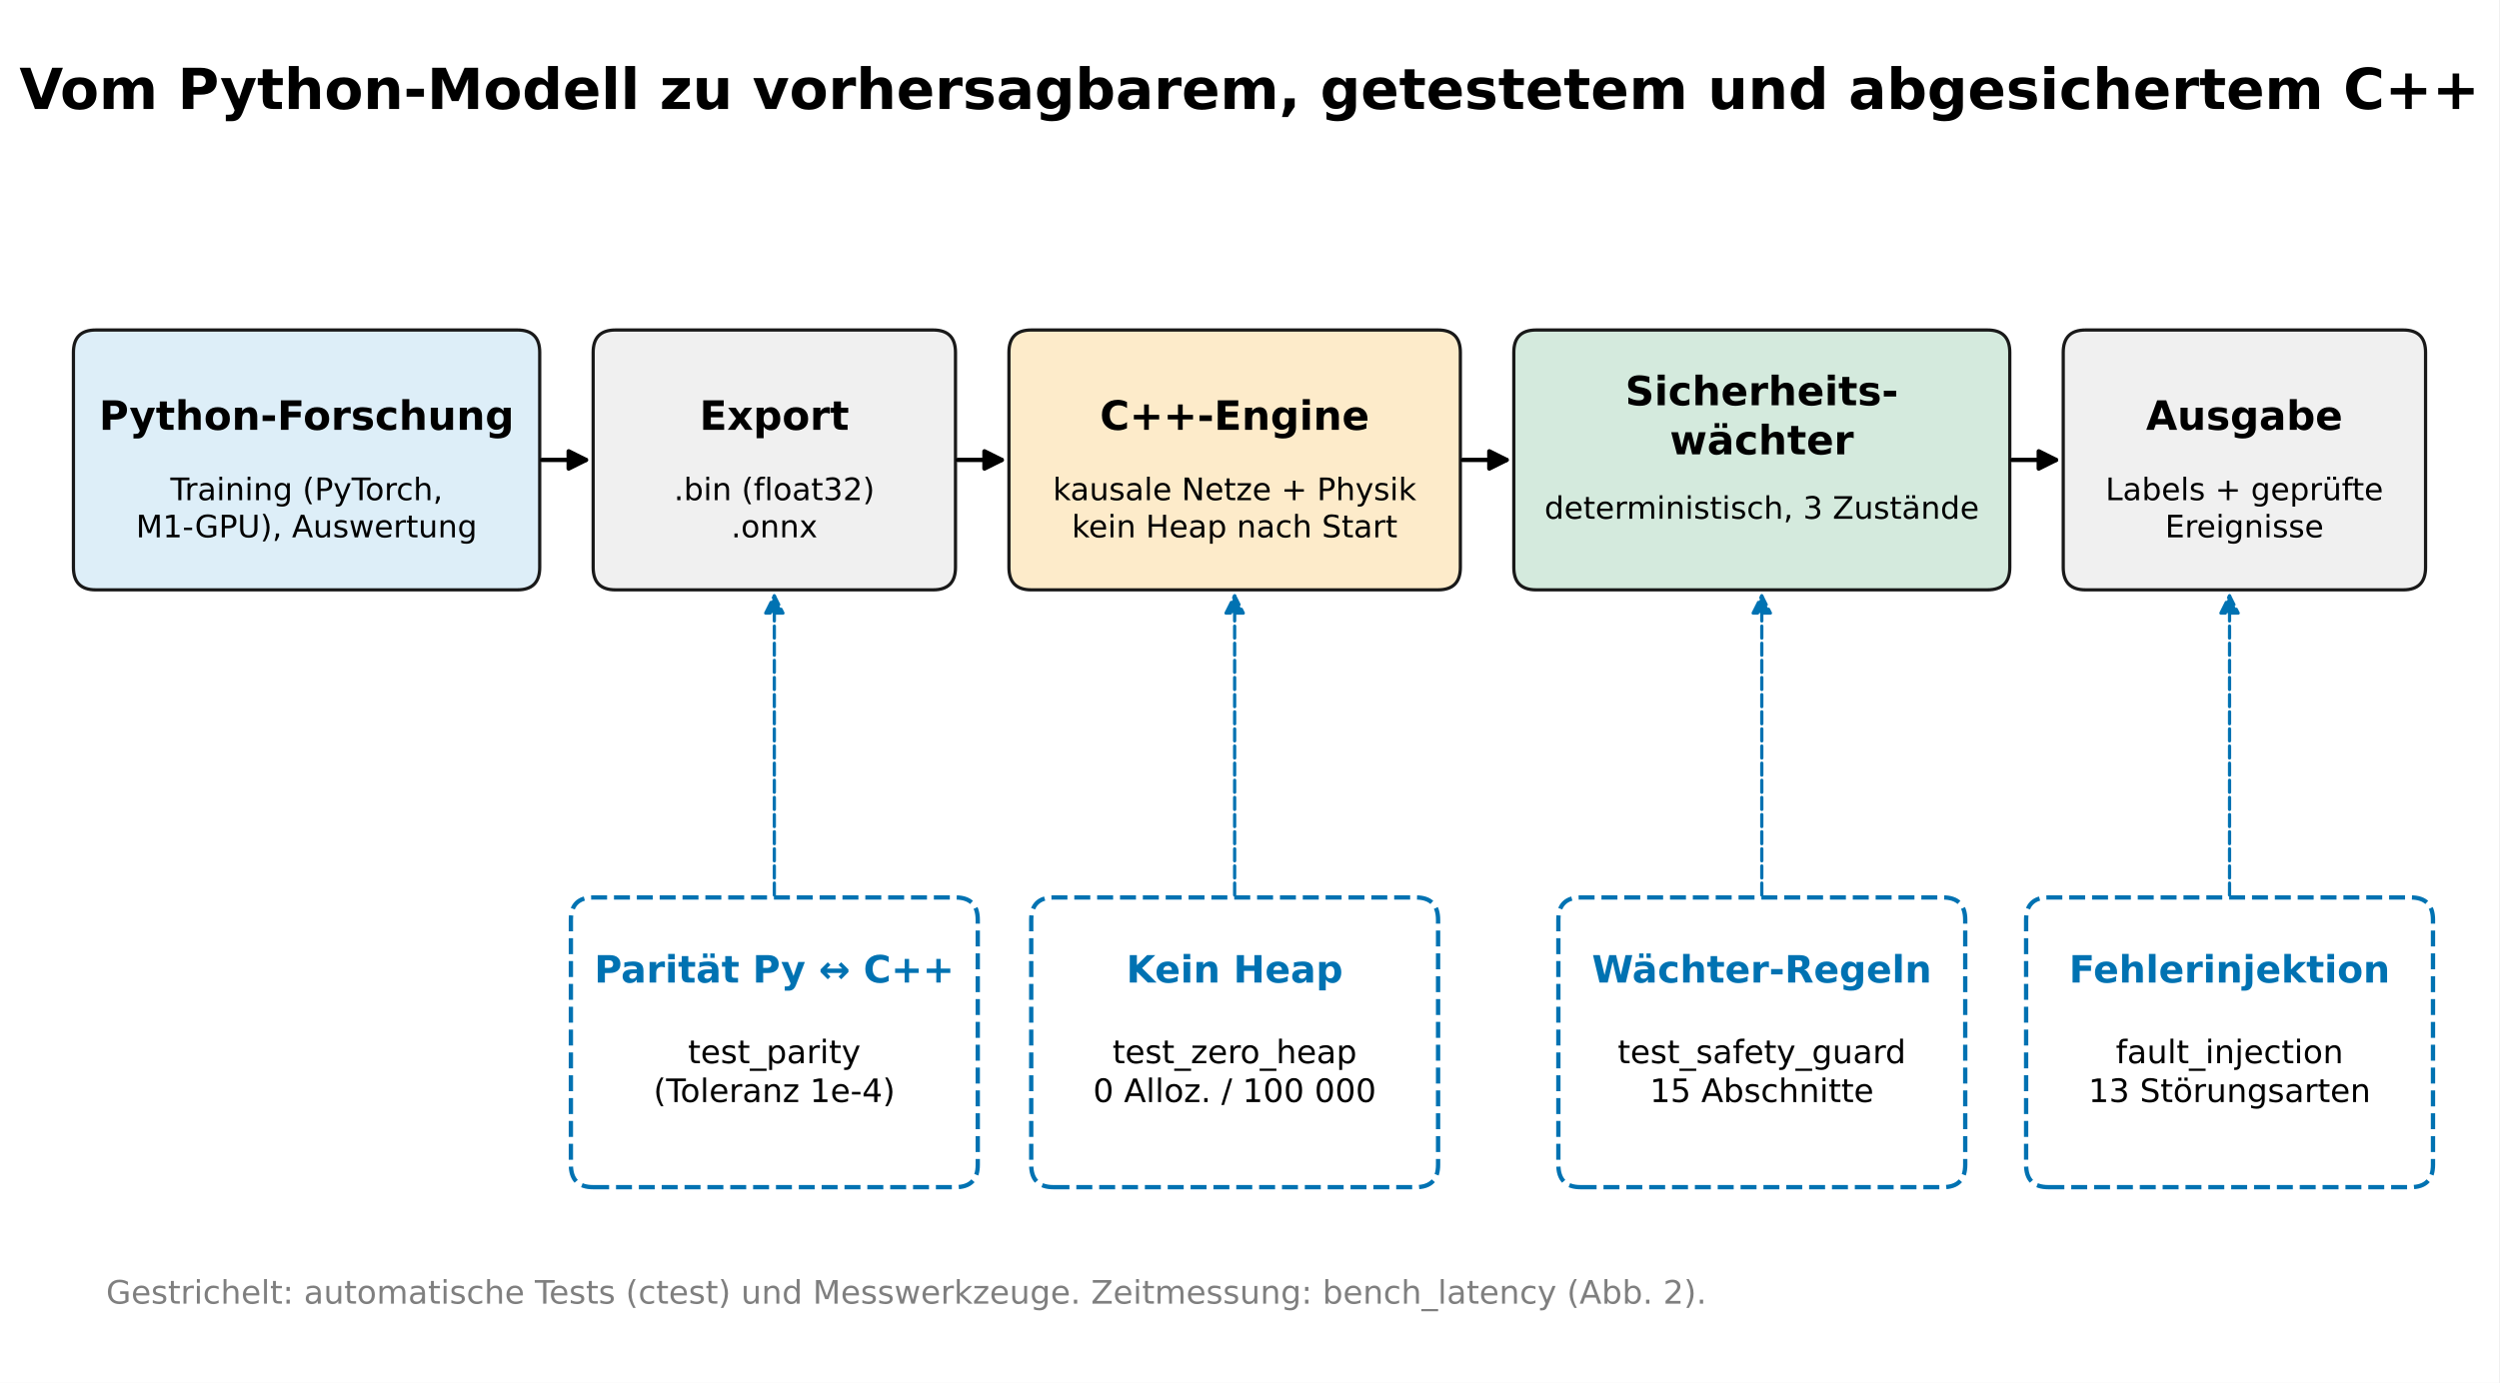
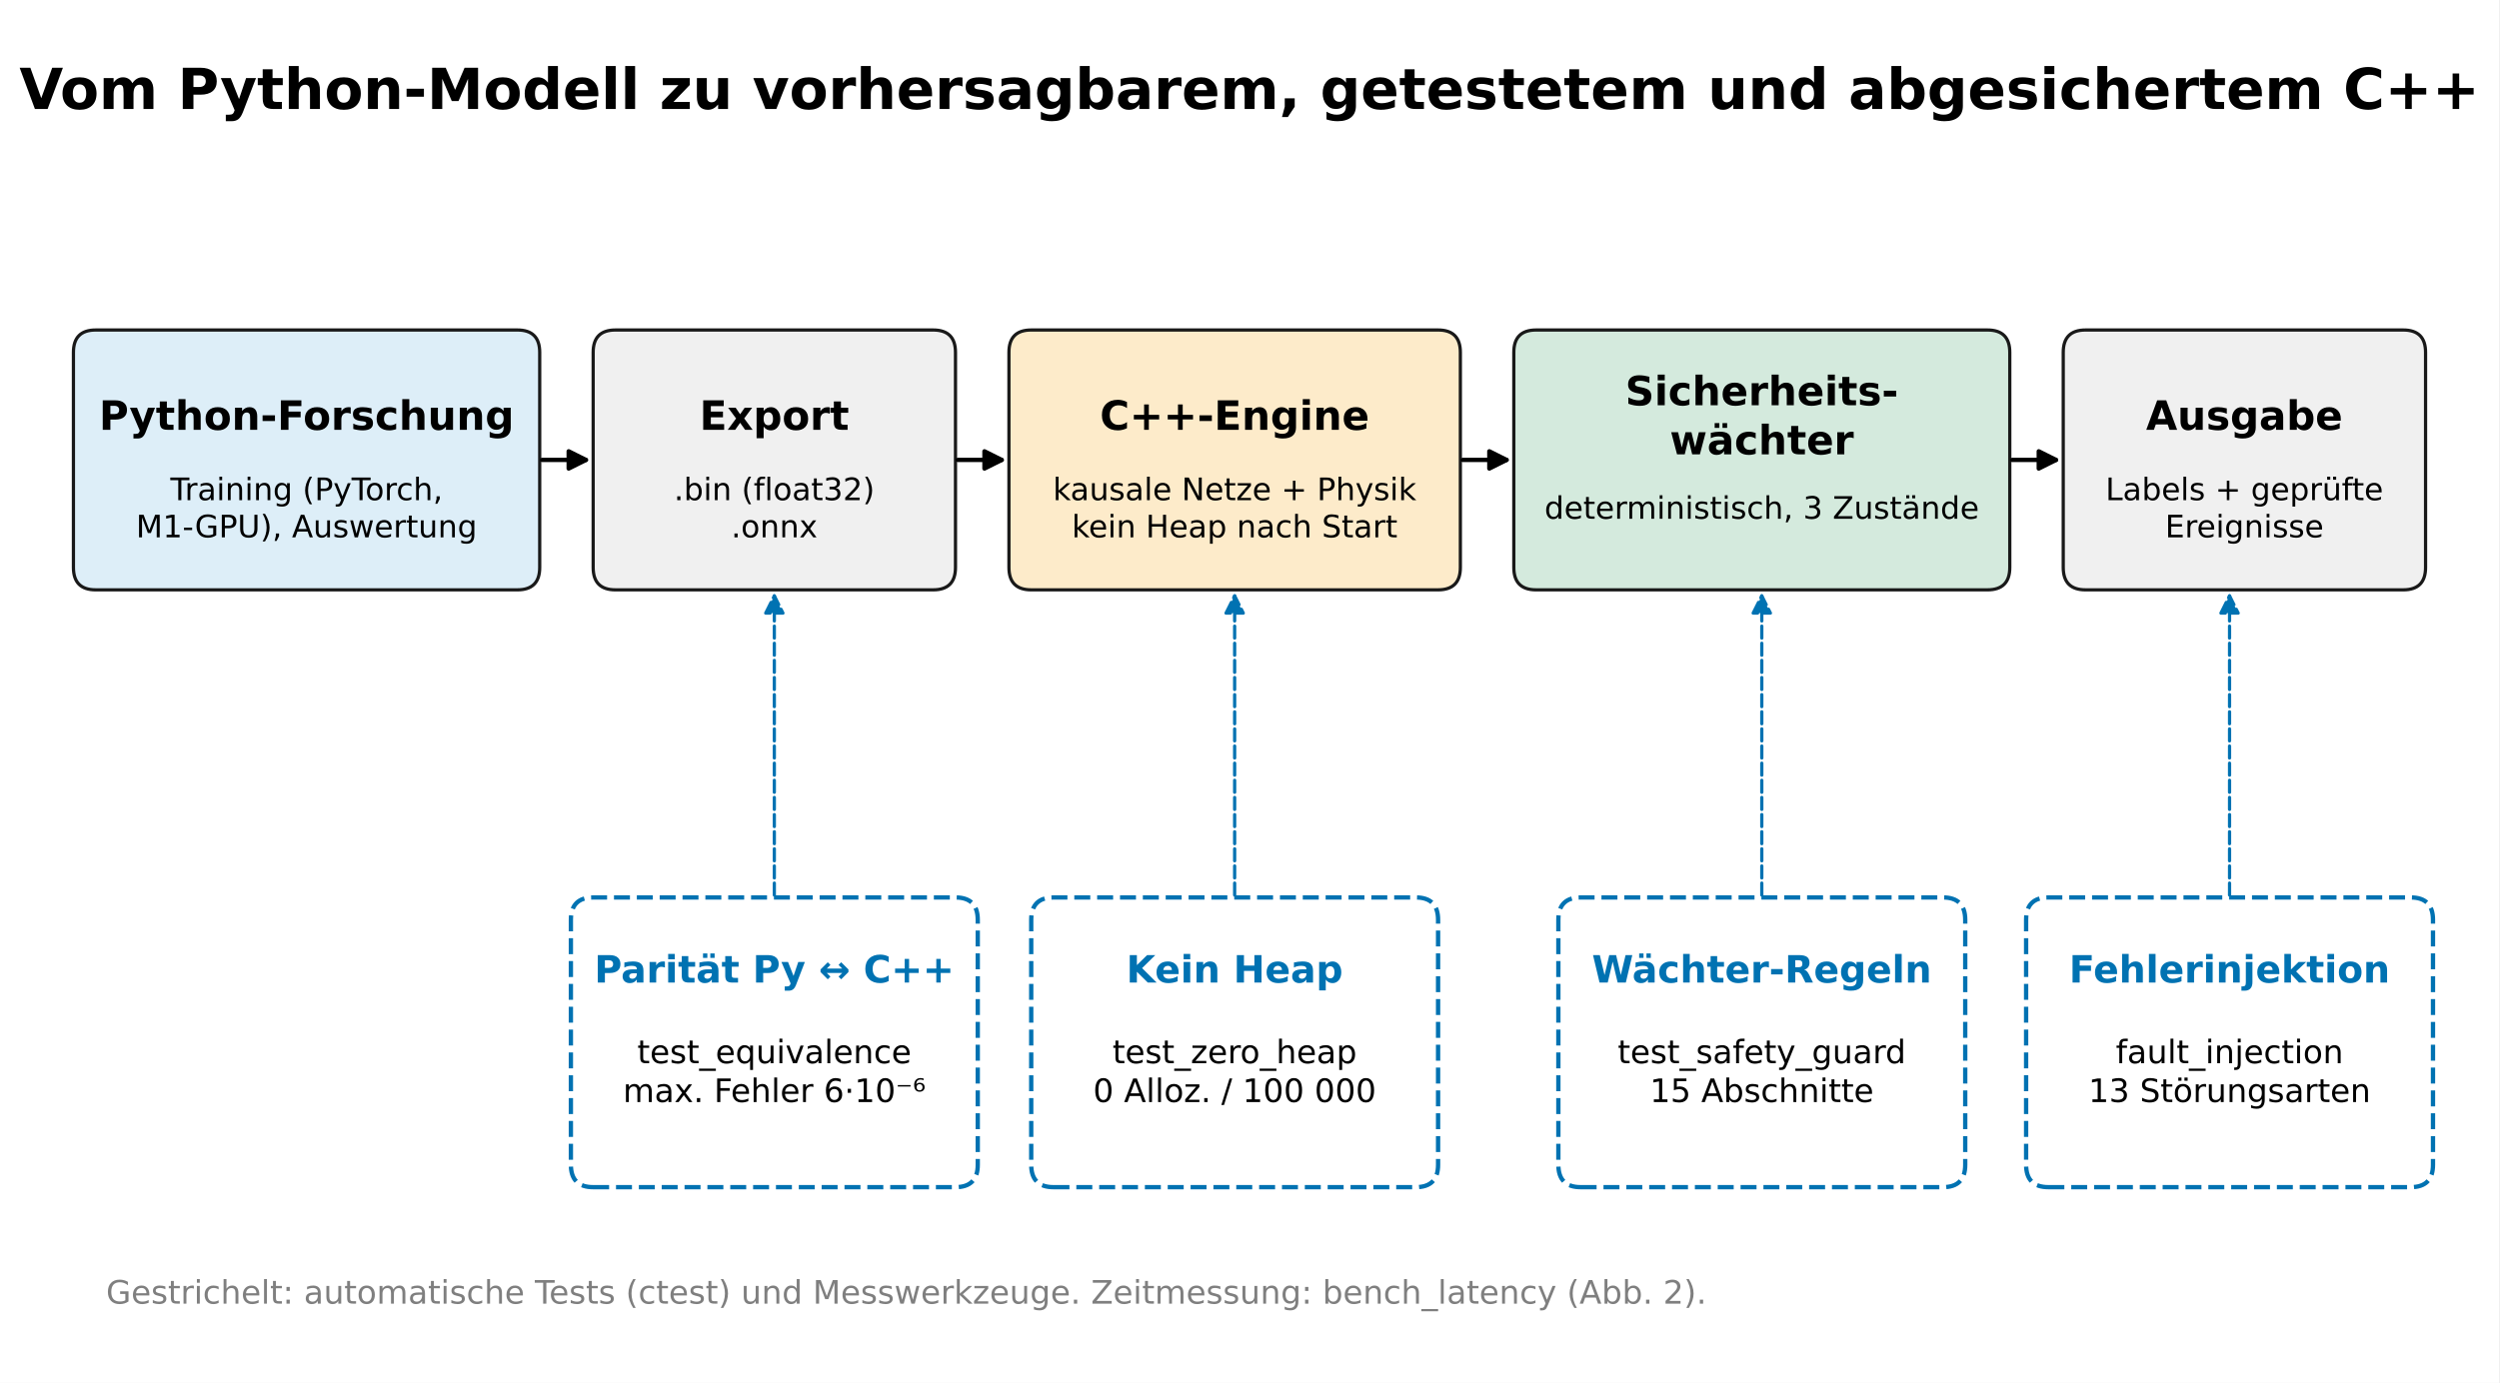
<svg xmlns="http://www.w3.org/2000/svg" width="927.47pt" height="513.36pt" viewBox="0 0 927.47 513.36" version="1.1">
  <defs>
    <style type="text/css">*{stroke-linejoin: round; stroke-linecap: butt}</style>
  </defs>
  <g id="figure_1">
    <g id="patch_1">
      <path d="M 0 513.36  L 927.47 513.36  L 927.47 -0  L 0 -0  z " style="fill: #ffffff" />
    </g>
    <g id="axes_1">
      <g id="patch_2">
-         <path d="M 35.522 218.981  L 192.037 218.981  Q 200.304 218.981 200.304 210.665  L 200.304 130.831  Q 200.304 122.515 192.037 122.515  L 35.522 122.515  Q 27.255 122.515 27.255 130.831  L 27.255 210.665  Q 27.255 218.981 35.522 218.981  z " clip-path="url(#pc243f5fcad)" style="fill: #d9ecf7; opacity: 0.9; stroke: #000000; stroke-width: 1.2; stroke-linejoin: miter" />
+         <path d="M 35.522 218.981  L 192.037 218.981  Q 200.304 218.981 200.304 210.665  L 200.304 130.831  Q 200.304 122.515 192.037 122.515  L 35.522 122.515  Q 27.255 122.515 27.255 130.831  L 27.255 210.665  Q 27.255 218.981 35.522 218.981  z " clip-path="url(#pa1112a26c0)" style="fill: #d9ecf7; opacity: 0.9; stroke: #000000; stroke-width: 1.2; stroke-linejoin: miter" />
      </g>
      <g id="patch_3">
-         <path d="M 228.411 218.981  L 346.348 218.981  Q 354.615 218.981 354.615 210.665  L 354.615 130.831  Q 354.615 122.515 346.348 122.515  L 228.411 122.515  Q 220.144 122.515 220.144 130.831  L 220.144 210.665  Q 220.144 218.981 228.411 218.981  z " clip-path="url(#pc243f5fcad)" style="fill: #eeeeee; opacity: 0.9; stroke: #000000; stroke-width: 1.2; stroke-linejoin: miter" />
+         <path d="M 228.411 218.981  L 346.348 218.981  Q 354.615 218.981 354.615 210.665  L 354.615 130.831  Q 354.615 122.515 346.348 122.515  L 228.411 122.515  Q 220.144 122.515 220.144 130.831  L 220.144 210.665  Q 220.144 218.981 228.411 218.981  z " clip-path="url(#pa1112a26c0)" style="fill: #eeeeee; opacity: 0.9; stroke: #000000; stroke-width: 1.2; stroke-linejoin: miter" />
      </g>
      <g id="patch_4">
-         <path d="M 382.722 218.981  L 533.726 218.981  Q 541.993 218.981 541.993 210.665  L 541.993 130.831  Q 541.993 122.515 533.726 122.515  L 382.722 122.515  Q 374.455 122.515 374.455 130.831  L 374.455 210.665  Q 374.455 218.981 382.722 218.981  z " clip-path="url(#pc243f5fcad)" style="fill: #fde9c4; opacity: 0.9; stroke: #000000; stroke-width: 1.2; stroke-linejoin: miter" />
+         <path d="M 382.722 218.981  L 533.726 218.981  Q 541.993 218.981 541.993 210.665  L 541.993 130.831  Q 541.993 122.515 533.726 122.515  L 382.722 122.515  Q 374.455 122.515 374.455 130.831  L 374.455 210.665  Q 374.455 218.981 382.722 218.981  z " clip-path="url(#pa1112a26c0)" style="fill: #fde9c4; opacity: 0.9; stroke: #000000; stroke-width: 1.2; stroke-linejoin: miter" />
      </g>
      <g id="patch_5">
-         <path d="M 570.1 218.981  L 737.637 218.981  Q 745.904 218.981 745.904 210.665  L 745.904 130.831  Q 745.904 122.515 737.637 122.515  L 570.1 122.515  Q 561.833 122.515 561.833 130.831  L 561.833 210.665  Q 561.833 218.981 570.1 218.981  z " clip-path="url(#pc243f5fcad)" style="fill: #cfe8d9; opacity: 0.9; stroke: #000000; stroke-width: 1.2; stroke-linejoin: miter" />
+         <path d="M 570.1 218.981  L 737.637 218.981  Q 745.904 218.981 745.904 210.665  L 745.904 130.831  Q 745.904 122.515 737.637 122.515  L 570.1 122.515  Q 561.833 122.515 561.833 130.831  L 561.833 210.665  Q 561.833 218.981 570.1 218.981  z " clip-path="url(#pa1112a26c0)" style="fill: #cfe8d9; opacity: 0.9; stroke: #000000; stroke-width: 1.2; stroke-linejoin: miter" />
      </g>
      <g id="patch_6">
-         <path d="M 774.011 218.981  L 891.948 218.981  Q 900.215 218.981 900.215 210.665  L 900.215 130.831  Q 900.215 122.515 891.948 122.515  L 774.011 122.515  Q 765.744 122.515 765.744 130.831  L 765.744 210.665  Q 765.744 218.981 774.011 218.981  z " clip-path="url(#pc243f5fcad)" style="fill: #eeeeee; opacity: 0.9; stroke: #000000; stroke-width: 1.2; stroke-linejoin: miter" />
+         <path d="M 774.011 218.981  L 891.948 218.981  Q 900.215 218.981 900.215 210.665  L 900.215 130.831  Q 900.215 122.515 891.948 122.515  L 774.011 122.515  Q 765.744 122.515 765.744 130.831  L 765.744 210.665  Q 765.744 218.981 774.011 218.981  z " clip-path="url(#pa1112a26c0)" style="fill: #eeeeee; opacity: 0.9; stroke: #000000; stroke-width: 1.2; stroke-linejoin: miter" />
      </g>
      <g id="patch_7">
-         <path d="M 220.144 440.741  L 354.615 440.741  Q 362.882 440.741 362.882 432.425  L 362.882 341.503  Q 362.882 333.187 354.615 333.187  L 220.144 333.187  Q 211.877 333.187 211.877 341.503  L 211.877 432.425  Q 211.877 440.741 220.144 440.741  z " clip-path="url(#pc243f5fcad)" style="fill: #ffffff; stroke-dasharray: 5.92,2.56; stroke-dashoffset: 0; stroke: #0072b2; stroke-width: 1.6; stroke-linejoin: miter" />
+         <path d="M 220.144 440.741  L 354.615 440.741  Q 362.882 440.741 362.882 432.425  L 362.882 341.503  Q 362.882 333.187 354.615 333.187  L 220.144 333.187  Q 211.877 333.187 211.877 341.503  L 211.877 432.425  Q 211.877 440.741 220.144 440.741  z " clip-path="url(#pa1112a26c0)" style="fill: #ffffff; stroke-dasharray: 5.92,2.56; stroke-dashoffset: 0; stroke: #0072b2; stroke-width: 1.6; stroke-linejoin: miter" />
      </g>
      <g id="patch_8">
-         <path d="M 390.988 440.741  L 525.46 440.741  Q 533.726 440.741 533.726 432.425  L 533.726 341.503  Q 533.726 333.187 525.46 333.187  L 390.988 333.187  Q 382.722 333.187 382.722 341.503  L 382.722 432.425  Q 382.722 440.741 390.988 440.741  z " clip-path="url(#pc243f5fcad)" style="fill: #ffffff; stroke-dasharray: 5.92,2.56; stroke-dashoffset: 0; stroke: #0072b2; stroke-width: 1.6; stroke-linejoin: miter" />
+         <path d="M 390.988 440.741  L 525.46 440.741  Q 533.726 440.741 533.726 432.425  L 533.726 341.503  Q 533.726 333.187 525.46 333.187  L 390.988 333.187  Q 382.722 333.187 382.722 341.503  L 382.722 432.425  Q 382.722 440.741 390.988 440.741  z " clip-path="url(#pa1112a26c0)" style="fill: #ffffff; stroke-dasharray: 5.92,2.56; stroke-dashoffset: 0; stroke: #0072b2; stroke-width: 1.6; stroke-linejoin: miter" />
      </g>
      <g id="patch_9">
-         <path d="M 586.633 440.741  L 721.104 440.741  Q 729.371 440.741 729.371 432.425  L 729.371 341.503  Q 729.371 333.187 721.104 333.187  L 586.633 333.187  Q 578.366 333.187 578.366 341.503  L 578.366 432.425  Q 578.366 440.741 586.633 440.741  z " clip-path="url(#pc243f5fcad)" style="fill: #ffffff; stroke-dasharray: 5.92,2.56; stroke-dashoffset: 0; stroke: #0072b2; stroke-width: 1.6; stroke-linejoin: miter" />
+         <path d="M 586.633 440.741  L 721.104 440.741  Q 729.371 440.741 729.371 432.425  L 729.371 341.503  Q 729.371 333.187 721.104 333.187  L 586.633 333.187  Q 578.366 333.187 578.366 341.503  L 578.366 432.425  Q 578.366 440.741 586.633 440.741  z " clip-path="url(#pa1112a26c0)" style="fill: #ffffff; stroke-dasharray: 5.92,2.56; stroke-dashoffset: 0; stroke: #0072b2; stroke-width: 1.6; stroke-linejoin: miter" />
      </g>
      <g id="patch_10">
-         <path d="M 760.233 440.741  L 894.704 440.741  Q 902.971 440.741 902.971 432.425  L 902.971 341.503  Q 902.971 333.187 894.704 333.187  L 760.233 333.187  Q 751.966 333.187 751.966 341.503  L 751.966 432.425  Q 751.966 440.741 760.233 440.741  z " clip-path="url(#pc243f5fcad)" style="fill: #ffffff; stroke-dasharray: 5.92,2.56; stroke-dashoffset: 0; stroke: #0072b2; stroke-width: 1.6; stroke-linejoin: miter" />
+         <path d="M 760.233 440.741  L 894.704 440.741  Q 902.971 440.741 902.971 432.425  L 902.971 341.503  Q 902.971 333.187 894.704 333.187  L 760.233 333.187  Q 751.966 333.187 751.966 341.503  L 751.966 432.425  Q 751.966 440.741 760.233 440.741  z " clip-path="url(#pa1112a26c0)" style="fill: #ffffff; stroke-dasharray: 5.92,2.56; stroke-dashoffset: 0; stroke: #0072b2; stroke-width: 1.6; stroke-linejoin: miter" />
      </g>
      <g id="text_1">
        <text style="font-weight: 700; font-size: 15px; font-family: 'DejaVu Sans', 'Bitstream Vera Sans', 'Computer Modern Sans Serif', 'Lucida Grande', 'Verdana', 'Geneva', 'Lucid', 'Arial', 'Helvetica', 'Avant Garde', sans-serif; text-anchor: middle" x="113.78" y="159.565" transform="rotate(-0 113.7795 159.5654)">Python-Forschung</text>
      </g>
      <g id="text_2">
        <text style="font-size: 11.5px; font-family: 'DejaVu Sans', 'Bitstream Vera Sans', 'Computer Modern Sans Serif', 'Lucida Grande', 'Verdana', 'Geneva', 'Lucid', 'Arial', 'Helvetica', 'Avant Garde', sans-serif" transform="translate(63.22714 185.6842)">Training (PyTorch,</text>
        <text style="font-size: 11.5px; font-family: 'DejaVu Sans', 'Bitstream Vera Sans', 'Computer Modern Sans Serif', 'Lucida Grande', 'Verdana', 'Geneva', 'Lucid', 'Arial', 'Helvetica', 'Avant Garde', sans-serif" transform="translate(50.47651 199.4865)">M1-GPU), Auswertung</text>
      </g>
      <g id="text_3">
        <text style="font-weight: 700; font-size: 15px; font-family: 'DejaVu Sans', 'Bitstream Vera Sans', 'Computer Modern Sans Serif', 'Lucida Grande', 'Verdana', 'Geneva', 'Lucid', 'Arial', 'Helvetica', 'Avant Garde', sans-serif; text-anchor: middle" x="287.38" y="159.565" transform="rotate(-0 287.3795 159.5648)">Export</text>
      </g>
      <g id="text_4">
        <text style="font-size: 11.5px; font-family: 'DejaVu Sans', 'Bitstream Vera Sans', 'Computer Modern Sans Serif', 'Lucida Grande', 'Verdana', 'Geneva', 'Lucid', 'Arial', 'Helvetica', 'Avant Garde', sans-serif" transform="translate(250.1114 185.6842)">.bin (float32)</text>
        <text style="font-size: 11.5px; font-family: 'DejaVu Sans', 'Bitstream Vera Sans', 'Computer Modern Sans Serif', 'Lucida Grande', 'Verdana', 'Geneva', 'Lucid', 'Arial', 'Helvetica', 'Avant Garde', sans-serif" transform="translate(271.3424 199.4865)">.onnx</text>
      </g>
      <g id="text_5">
        <text style="font-weight: 700; font-size: 15px; font-family: 'DejaVu Sans', 'Bitstream Vera Sans', 'Computer Modern Sans Serif', 'Lucida Grande', 'Verdana', 'Geneva', 'Lucid', 'Arial', 'Helvetica', 'Avant Garde', sans-serif; text-anchor: middle" x="458.224" y="159.565" transform="rotate(-0 458.224 159.5654)">C++-Engine</text>
      </g>
      <g id="text_6">
        <text style="font-size: 11.5px; font-family: 'DejaVu Sans', 'Bitstream Vera Sans', 'Computer Modern Sans Serif', 'Lucida Grande', 'Verdana', 'Geneva', 'Lucid', 'Arial', 'Helvetica', 'Avant Garde', sans-serif" transform="translate(390.7855 185.6838)">kausale Netze + Physik</text>
        <text style="font-size: 11.5px; font-family: 'DejaVu Sans', 'Bitstream Vera Sans', 'Computer Modern Sans Serif', 'Lucida Grande', 'Verdana', 'Geneva', 'Lucid', 'Arial', 'Helvetica', 'Avant Garde', sans-serif" transform="translate(397.7816 199.4869)">kein Heap nach Start</text>
      </g>
      <g id="text_7">
        <text style="font-weight: 700; font-size: 15px; font-family: 'DejaVu Sans', 'Bitstream Vera Sans', 'Computer Modern Sans Serif', 'Lucida Grande', 'Verdana', 'Geneva', 'Lucid', 'Arial', 'Helvetica', 'Avant Garde', sans-serif" transform="translate(603.1672 150.4579)">Sicherheits-</text>
        <text style="font-weight: 700; font-size: 15px; font-family: 'DejaVu Sans', 'Bitstream Vera Sans', 'Computer Modern Sans Serif', 'Lucida Grande', 'Verdana', 'Geneva', 'Lucid', 'Arial', 'Helvetica', 'Avant Garde', sans-serif" transform="translate(619.7223 168.6729)">wächter</text>
      </g>
      <g id="text_8">
        <text style="font-size: 11.5px; font-family: 'DejaVu Sans', 'Bitstream Vera Sans', 'Computer Modern Sans Serif', 'Lucida Grande', 'Verdana', 'Geneva', 'Lucid', 'Arial', 'Helvetica', 'Avant Garde', sans-serif; text-anchor: middle" x="653.868" y="192.585" transform="rotate(-0 653.8684 192.5854)">deterministisch, 3 Zustände</text>
      </g>
      <g id="text_9">
        <text style="font-weight: 700; font-size: 15px; font-family: 'DejaVu Sans', 'Bitstream Vera Sans', 'Computer Modern Sans Serif', 'Lucida Grande', 'Verdana', 'Geneva', 'Lucid', 'Arial', 'Helvetica', 'Avant Garde', sans-serif; text-anchor: middle" x="832.98" y="159.565" transform="rotate(-0 832.9795 159.5654)">Ausgabe</text>
      </g>
      <g id="text_10">
        <text style="font-size: 11.5px; font-family: 'DejaVu Sans', 'Bitstream Vera Sans', 'Computer Modern Sans Serif', 'Lucida Grande', 'Verdana', 'Geneva', 'Lucid', 'Arial', 'Helvetica', 'Avant Garde', sans-serif" transform="translate(781.4353 185.6838)">Labels + geprüfte</text>
        <text style="font-size: 11.5px; font-family: 'DejaVu Sans', 'Bitstream Vera Sans', 'Computer Modern Sans Serif', 'Lucida Grande', 'Verdana', 'Geneva', 'Lucid', 'Arial', 'Helvetica', 'Avant Garde', sans-serif" transform="translate(803.553 199.4869)">Ereignisse</text>
      </g>
      <g id="patch_11">
        <path d="M 201.201 170.748  Q 210.223 170.748 217.456 170.748  " style="fill: none; stroke: #000000; stroke-width: 1.6; stroke-linecap: round" />
        <path d="M 211.056 167.548  L 217.456 170.748  L 211.056 173.948  z " style="stroke: #000000; stroke-width: 1.6; stroke-linecap: round" />
      </g>
      <g id="patch_12">
        <path d="M 355.512 170.748  Q 364.534 170.748 371.767 170.748  " style="fill: none; stroke: #000000; stroke-width: 1.6; stroke-linecap: round" />
        <path d="M 365.367 167.548  L 371.767 170.748  L 365.367 173.948  z " style="stroke: #000000; stroke-width: 1.6; stroke-linecap: round" />
      </g>
      <g id="patch_13">
        <path d="M 542.89 170.748  Q 551.912 170.748 559.145 170.748  " style="fill: none; stroke: #000000; stroke-width: 1.6; stroke-linecap: round" />
        <path d="M 552.745 167.548  L 559.145 170.748  L 552.745 173.948  z " style="stroke: #000000; stroke-width: 1.6; stroke-linecap: round" />
      </g>
      <g id="patch_14">
        <path d="M 746.801 170.748  Q 755.823 170.748 763.056 170.748  " style="fill: none; stroke: #000000; stroke-width: 1.6; stroke-linecap: round" />
        <path d="M 756.656 167.548  L 763.056 170.748  L 756.656 173.948  z " style="stroke: #000000; stroke-width: 1.6; stroke-linecap: round" />
      </g>
      <g id="text_11">
        <text style="font-weight: 700; font-size: 21px; font-family: 'DejaVu Sans', 'Bitstream Vera Sans', 'Computer Modern Sans Serif', 'Lucida Grande', 'Verdana', 'Geneva', 'Lucid', 'Arial', 'Helvetica', 'Avant Garde', sans-serif; text-anchor: middle" x="463.735" y="40.464" transform="rotate(-0 463.7351 40.464)">Vom Python-Modell zu vorhersagbarem, getestetem und abgesichertem C++</text>
      </g>
      <g id="text_12">
        <text style="font-weight: 700; font-size: 14px; font-family: 'DejaVu Sans', 'Bitstream Vera Sans', 'Computer Modern Sans Serif', 'Lucida Grande', 'Verdana', 'Geneva', 'Lucid', 'Arial', 'Helvetica', 'Avant Garde', sans-serif; text-anchor: middle; fill: #0072b2" x="287.38" y="364.788" transform="rotate(-0 287.3795 364.788)">Parität Py ↔ C++</text>
      </g>
      <g id="text_13">
-         <text style="font-size: 12px; font-family: 'DejaVu Sans', 'Bitstream Vera Sans', 'Computer Modern Sans Serif', 'Lucida Grande', 'Verdana', 'Geneva', 'Lucid', 'Arial', 'Helvetica', 'Avant Garde', sans-serif" transform="translate(255.3348 394.7367)">test_parity</text>
-         <text style="font-size: 12px; font-family: 'DejaVu Sans', 'Bitstream Vera Sans', 'Computer Modern Sans Serif', 'Lucida Grande', 'Verdana', 'Geneva', 'Lucid', 'Arial', 'Helvetica', 'Avant Garde', sans-serif" transform="translate(242.5286 409.14)">(Toleranz 1e-4)</text>
+         <text style="font-size: 12px; font-family: 'DejaVu Sans', 'Bitstream Vera Sans', 'Computer Modern Sans Serif', 'Lucida Grande', 'Verdana', 'Geneva', 'Lucid', 'Arial', 'Helvetica', 'Avant Garde', sans-serif" transform="translate(236.507 394.7367)">test_equivalence</text>
+         <text style="font-size: 12px; font-family: 'DejaVu Sans', 'Bitstream Vera Sans', 'Computer Modern Sans Serif', 'Lucida Grande', 'Verdana', 'Geneva', 'Lucid', 'Arial', 'Helvetica', 'Avant Garde', sans-serif" transform="translate(231.212 409.14)">max. Fehler 6·10⁻⁶</text>
      </g>
      <g id="text_14">
        <text style="font-weight: 700; font-size: 14px; font-family: 'DejaVu Sans', 'Bitstream Vera Sans', 'Computer Modern Sans Serif', 'Lucida Grande', 'Verdana', 'Geneva', 'Lucid', 'Arial', 'Helvetica', 'Avant Garde', sans-serif; text-anchor: middle; fill: #0072b2" x="458.224" y="364.788" transform="rotate(-0 458.224 364.788)">Kein Heap</text>
      </g>
      <g id="text_15">
        <text style="font-size: 12px; font-family: 'DejaVu Sans', 'Bitstream Vera Sans', 'Computer Modern Sans Serif', 'Lucida Grande', 'Verdana', 'Geneva', 'Lucid', 'Arial', 'Helvetica', 'Avant Garde', sans-serif" transform="translate(412.8752 394.7367)">test_zero_heap</text>
        <text style="font-size: 12px; font-family: 'DejaVu Sans', 'Bitstream Vera Sans', 'Computer Modern Sans Serif', 'Lucida Grande', 'Verdana', 'Geneva', 'Lucid', 'Arial', 'Helvetica', 'Avant Garde', sans-serif" transform="translate(405.6874 409.14)">0 Alloz. / 100 000</text>
      </g>
      <g id="text_16">
        <text style="font-weight: 700; font-size: 14px; font-family: 'DejaVu Sans', 'Bitstream Vera Sans', 'Computer Modern Sans Serif', 'Lucida Grande', 'Verdana', 'Geneva', 'Lucid', 'Arial', 'Helvetica', 'Avant Garde', sans-serif; text-anchor: middle; fill: #0072b2" x="653.868" y="364.788" transform="rotate(-0 653.8684 364.788)">Wächter-Regeln</text>
      </g>
      <g id="text_17">
        <text style="font-size: 12px; font-family: 'DejaVu Sans', 'Bitstream Vera Sans', 'Computer Modern Sans Serif', 'Lucida Grande', 'Verdana', 'Geneva', 'Lucid', 'Arial', 'Helvetica', 'Avant Garde', sans-serif" transform="translate(600.3775 394.7367)">test_safety_guard</text>
        <text style="font-size: 12px; font-family: 'DejaVu Sans', 'Bitstream Vera Sans', 'Computer Modern Sans Serif', 'Lucida Grande', 'Verdana', 'Geneva', 'Lucid', 'Arial', 'Helvetica', 'Avant Garde', sans-serif" transform="translate(612.3203 409.14)">15 Abschnitte</text>
      </g>
      <g id="text_18">
        <text style="font-weight: 700; font-size: 14px; font-family: 'DejaVu Sans', 'Bitstream Vera Sans', 'Computer Modern Sans Serif', 'Lucida Grande', 'Verdana', 'Geneva', 'Lucid', 'Arial', 'Helvetica', 'Avant Garde', sans-serif; text-anchor: middle; fill: #0072b2" x="827.468" y="364.788" transform="rotate(-0 827.4684 364.788)">Fehlerinjektion</text>
      </g>
      <g id="text_19">
        <text style="font-size: 12px; font-family: 'DejaVu Sans', 'Bitstream Vera Sans', 'Computer Modern Sans Serif', 'Lucida Grande', 'Verdana', 'Geneva', 'Lucid', 'Arial', 'Helvetica', 'Avant Garde', sans-serif" transform="translate(785.2378 394.7377)">fault_injection</text>
        <text style="font-size: 12px; font-family: 'DejaVu Sans', 'Bitstream Vera Sans', 'Computer Modern Sans Serif', 'Lucida Grande', 'Verdana', 'Geneva', 'Lucid', 'Arial', 'Helvetica', 'Avant Garde', sans-serif" transform="translate(775.0978 409.14)">13 Störungsarten</text>
      </g>
      <g id="patch_15">
        <path d="M 287.38 332.296  Q 287.38 276.084 287.38 221.215  " style="fill: none; stroke-dasharray: 4.44,1.92; stroke-dashoffset: 0; stroke: #0072b2; stroke-width: 1.2; stroke-linecap: round" />
        <path d="M 284.18 227.615  L 287.38 221.215  L 290.58 227.615  z " style="fill: #0072b2; stroke-dasharray: 4.44,1.92; stroke-dashoffset: 0; stroke: #0072b2; stroke-width: 1.2; stroke-linecap: round" />
      </g>
      <g id="patch_16">
        <path d="M 458.224 332.296  Q 458.224 276.084 458.224 221.215  " style="fill: none; stroke-dasharray: 4.44,1.92; stroke-dashoffset: 0; stroke: #0072b2; stroke-width: 1.2; stroke-linecap: round" />
        <path d="M 455.024 227.615  L 458.224 221.215  L 461.424 227.615  z " style="fill: #0072b2; stroke-dasharray: 4.44,1.92; stroke-dashoffset: 0; stroke: #0072b2; stroke-width: 1.2; stroke-linecap: round" />
      </g>
      <g id="patch_17">
        <path d="M 653.868 332.296  Q 653.868 276.084 653.868 221.215  " style="fill: none; stroke-dasharray: 4.44,1.92; stroke-dashoffset: 0; stroke: #0072b2; stroke-width: 1.2; stroke-linecap: round" />
        <path d="M 650.668 227.615  L 653.868 221.215  L 657.068 227.615  z " style="fill: #0072b2; stroke-dasharray: 4.44,1.92; stroke-dashoffset: 0; stroke: #0072b2; stroke-width: 1.2; stroke-linecap: round" />
      </g>
      <g id="patch_18">
        <path d="M 827.468 332.296  Q 827.468 276.084 827.468 221.215  " style="fill: none; stroke-dasharray: 4.44,1.92; stroke-dashoffset: 0; stroke: #0072b2; stroke-width: 1.2; stroke-linecap: round" />
        <path d="M 824.268 227.615  L 827.468 221.215  L 830.668 227.615  z " style="fill: #0072b2; stroke-dasharray: 4.44,1.92; stroke-dashoffset: 0; stroke: #0072b2; stroke-width: 1.2; stroke-linecap: round" />
      </g>
      <g id="text_20">
        <text style="font-size: 12px; font-family: 'DejaVu Sans', 'Bitstream Vera Sans', 'Computer Modern Sans Serif', 'Lucida Grande', 'Verdana', 'Geneva', 'Lucid', 'Arial', 'Helvetica', 'Avant Garde', sans-serif; text-anchor: start; fill: #7f7f7f" x="39.38" y="483.984" transform="rotate(-0 39.37952 483.984)">Gestrichelt: automatische Tests (ctest) und Messwerkzeuge. Zeitmessung: bench_latency (Abb. 2).</text>
      </g>
    </g>
  </g>
  <defs>
-     <clipPath id="pc243f5fcad">
+     <clipPath id="pa1112a26c0">
      <rect x="22.846" y="7.2" width="892.8" height="498.96" />
    </clipPath>
  </defs>
</svg>
